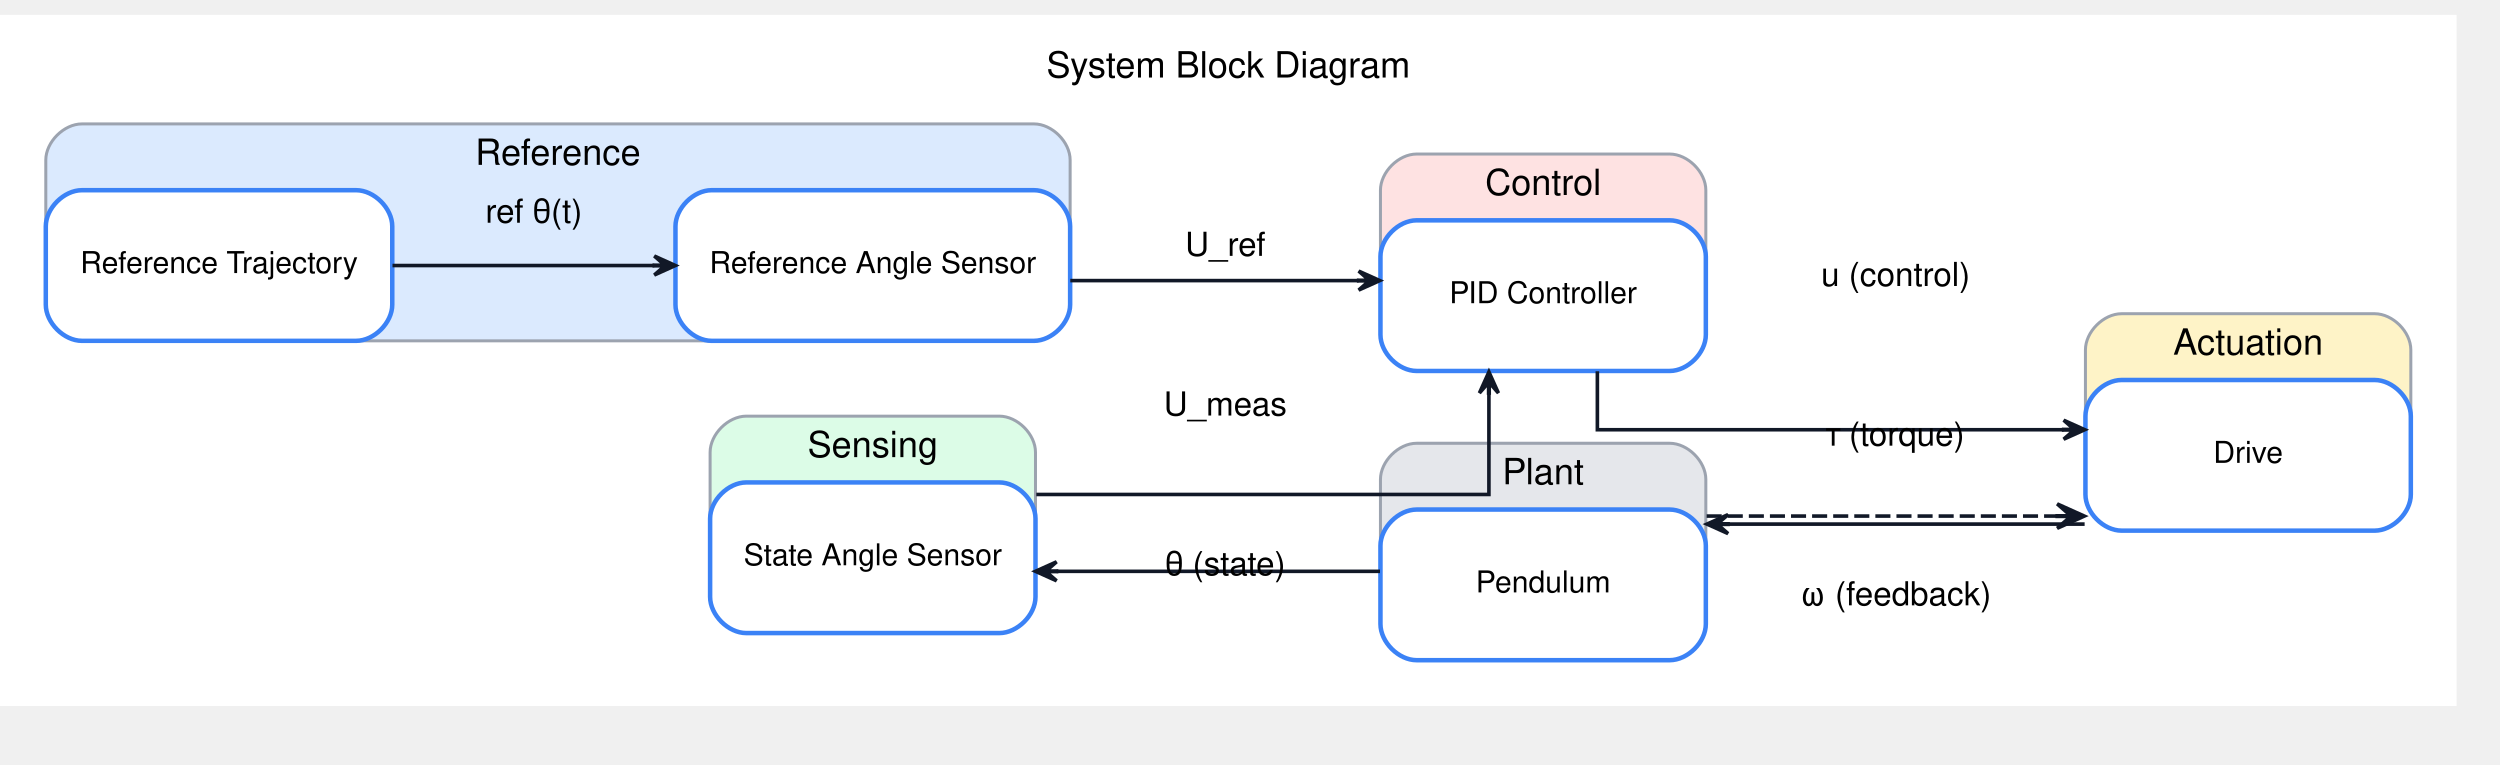
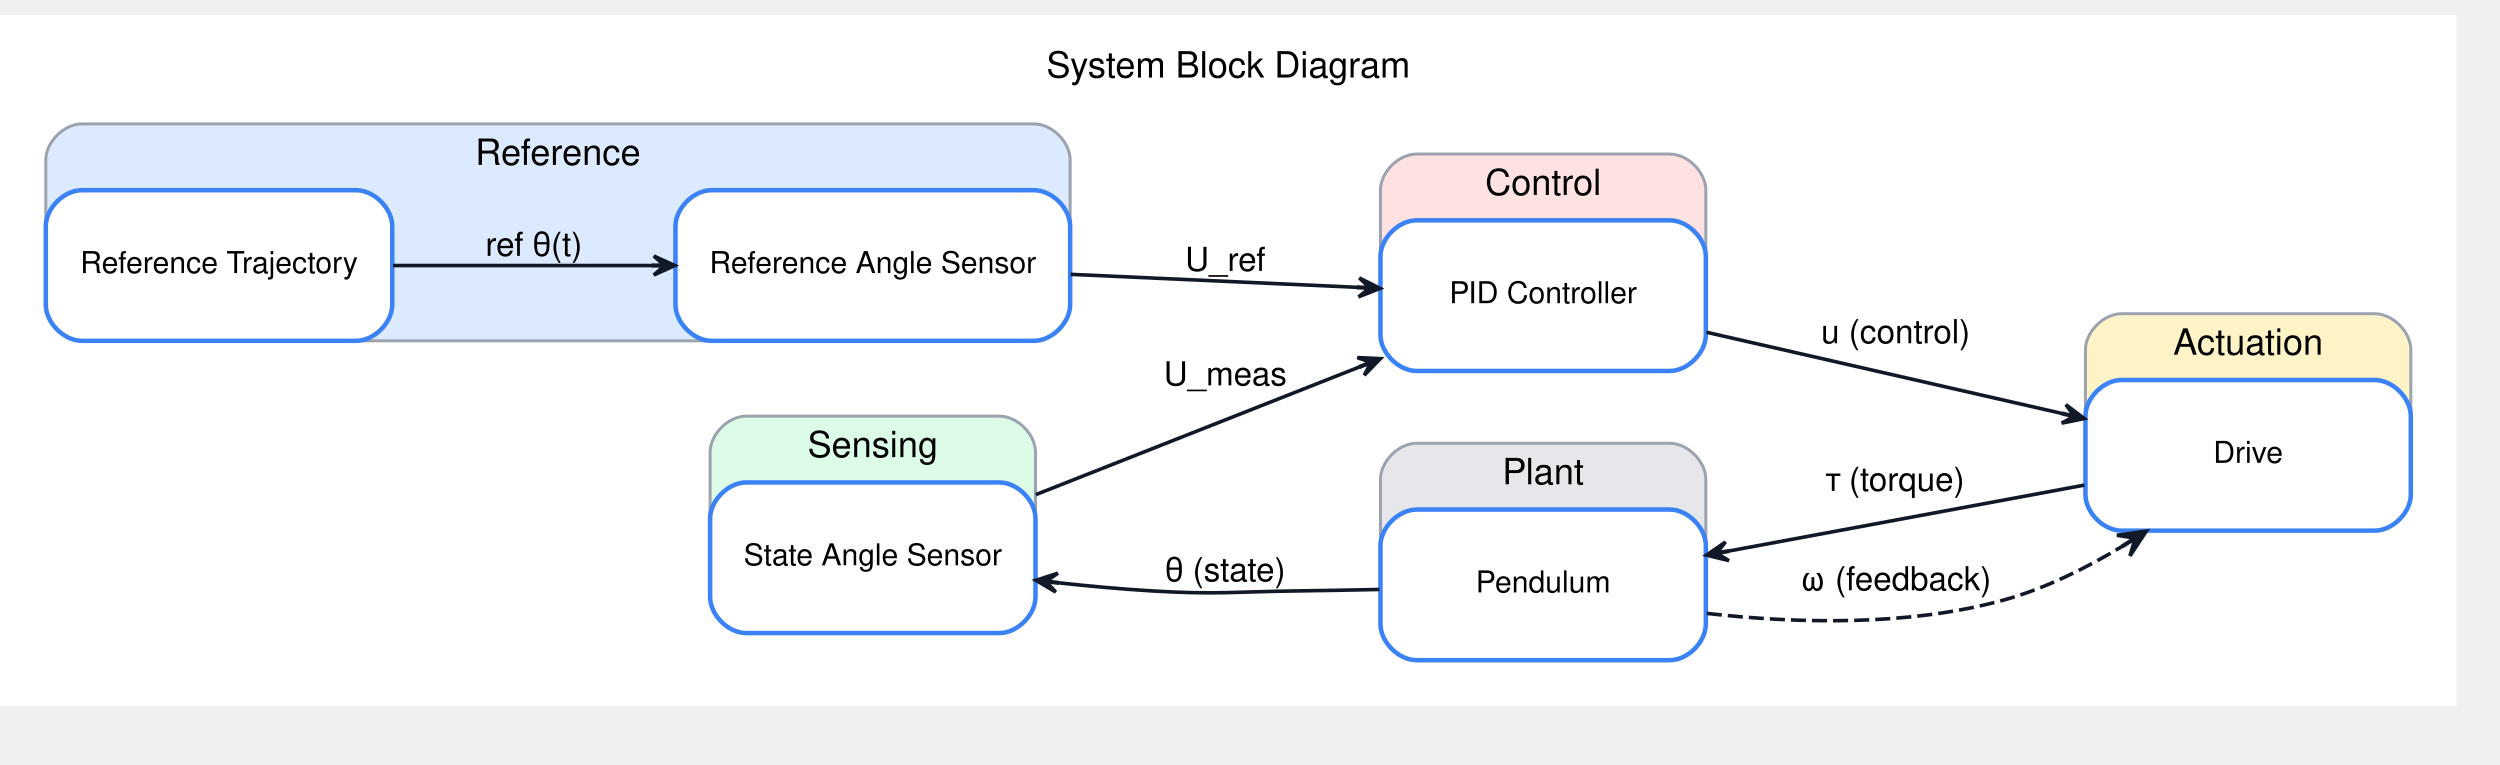
<svg xmlns="http://www.w3.org/2000/svg" width="844pt" height="258pt" viewBox="14.40 14.40 829.80 243.80">
  <g id="graph0" class="graph" transform="scale(1 1) rotate(0) translate(21.6 236.6)">
    <polygon fill="white" stroke="transparent" points="-7.2,7.2 -7.2,-222.2 808.2,-222.2 808.2,7.2 -7.2,7.2" />
    <text text-anchor="middle" x="400.5" y="-201.4" font-family="Helvetica,sans-Serif" font-size="12.00">System Block Diagram</text>
    <g id="clust1" class="cluster">
      <path fill="#dbeafe" stroke="#9ca3af" d="M20,-114C20,-114 336,-114 336,-114 342,-114 348,-120 348,-126 348,-126 348,-174 348,-174 348,-180 342,-186 336,-186 336,-186 20,-186 20,-186 14,-186 8,-180 8,-174 8,-174 8,-126 8,-126 8,-120 14,-114 20,-114" />
      <text text-anchor="middle" x="178" y="-172.4" font-family="Helvetica,sans-Serif" font-size="12.00">Reference</text>
    </g>
    <g id="clust2" class="cluster">
      <path fill="#dcfce7" stroke="#9ca3af" d="M240.5,-17C240.5,-17 324.5,-17 324.5,-17 330.5,-17 336.5,-23 336.5,-29 336.5,-29 336.5,-77 336.5,-77 336.5,-83 330.5,-89 324.5,-89 324.5,-89 240.5,-89 240.5,-89 234.5,-89 228.5,-83 228.5,-77 228.5,-77 228.5,-29 228.5,-29 228.5,-23 234.5,-17 240.5,-17" />
      <text text-anchor="middle" x="282.5" y="-75.4" font-family="Helvetica,sans-Serif" font-size="12.00">Sensing</text>
    </g>
    <g id="clust3" class="cluster">
      <path fill="#fee2e2" stroke="#9ca3af" d="M463,-104C463,-104 547,-104 547,-104 553,-104 559,-110 559,-116 559,-116 559,-164 559,-164 559,-170 553,-176 547,-176 547,-176 463,-176 463,-176 457,-176 451,-170 451,-164 451,-164 451,-116 451,-116 451,-110 457,-104 463,-104" />
      <text text-anchor="middle" x="505" y="-162.4" font-family="Helvetica,sans-Serif" font-size="12.00">Control</text>
    </g>
    <g id="clust4" class="cluster">
      <path fill="#fef3c7" stroke="#9ca3af" d="M697,-51C697,-51 781,-51 781,-51 787,-51 793,-57 793,-63 793,-63 793,-111 793,-111 793,-117 787,-123 781,-123 781,-123 697,-123 697,-123 691,-123 685,-117 685,-111 685,-111 685,-63 685,-63 685,-57 691,-51 697,-51" />
      <text text-anchor="middle" x="739" y="-109.4" font-family="Helvetica,sans-Serif" font-size="12.00">Actuation</text>
    </g>
    <g id="clust5" class="cluster">
      <path fill="#e5e7eb" stroke="#9ca3af" d="M463,-8C463,-8 547,-8 547,-8 553,-8 559,-14 559,-20 559,-20 559,-68 559,-68 559,-74 553,-80 547,-80 547,-80 463,-80 463,-80 457,-80 451,-74 451,-68 451,-68 451,-20 451,-20 451,-14 457,-8 463,-8" />
      <text text-anchor="middle" x="505" y="-66.4" font-family="Helvetica,sans-Serif" font-size="12.00">Plant</text>
    </g>
    <g id="node1" class="node">
      <path fill="white" stroke="#3b82f6" stroke-width="1.5" d="M20,-114C20,-114 111,-114 111,-114 117,-114 123,-120 123,-126 123,-126 123,-152 123,-152 123,-158 117,-164 111,-164 111,-164 20,-164 20,-164 14,-164 8,-158 8,-152 8,-152 8,-126 8,-126 8,-120 14,-114 20,-114" />
      <text text-anchor="middle" x="65.5" y="-136.5" font-family="Helvetica,sans-Serif" font-size="10.00">Reference Trajectory</text>
    </g>
    <g id="node2" class="node">
      <path fill="white" stroke="#3b82f6" stroke-width="1.5" d="M229,-114C229,-114 336,-114 336,-114 342,-114 348,-120 348,-126 348,-126 348,-152 348,-152 348,-158 342,-164 336,-164 336,-164 229,-164 229,-164 223,-164 217,-158 217,-152 217,-152 217,-126 217,-126 217,-120 223,-114 229,-114" />
      <text text-anchor="middle" x="282.5" y="-136.5" font-family="Helvetica,sans-Serif" font-size="10.00">Reference Angle Sensor</text>
    </g>
    <g id="edge1" class="edge">
-       <path fill="none" stroke="#111827" stroke-width="1.2" d="M123.08,-139C123.08,-139 209.97,-139 209.97,-139" />
-       <polygon fill="#111827" stroke="#111827" stroke-width="1.2" points="216.97,-139 209.97,-142.15 213.47,-139.1 209.97,-139.1 209.97,-139 209.97,-138.9 213.47,-138.9 209.97,-135.85 216.97,-139 216.97,-139" />
-       <text text-anchor="middle" x="170" y="-153.2" font-family="Helvetica,sans-Serif" font-size="11.00">ref θ(t)</text>
+       <path fill="none" stroke="#111827" stroke-width="1.2" d="M123.27,-139C149.76,-139 181.59,-139 209.73,-139" />
+       <polygon fill="#111827" stroke="#111827" stroke-width="1.2" points="216.8,-139 209.8,-142.15 213.3,-139.1 209.8,-139.1 209.8,-139 209.8,-138.9 213.3,-138.9 209.8,-135.85 216.8,-139 216.8,-139" />
+       <text text-anchor="middle" x="170" y="-142.2" font-family="Helvetica,sans-Serif" font-size="11.00">ref θ(t)</text>
    </g>
    <g id="node4" class="node">
      <path fill="white" stroke="#3b82f6" stroke-width="1.5" d="M463,-104C463,-104 547,-104 547,-104 553,-104 559,-110 559,-116 559,-116 559,-142 559,-142 559,-148 553,-154 547,-154 547,-154 463,-154 463,-154 457,-154 451,-148 451,-142 451,-142 451,-116 451,-116 451,-110 457,-104 463,-104" />
      <text text-anchor="middle" x="505" y="-126.5" font-family="Helvetica,sans-Serif" font-size="10.00">PID Controller</text>
    </g>
    <g id="edge2" class="edge">
-       <path fill="none" stroke="#111827" stroke-width="1.2" d="M348.05,-134C348.05,-134 443.77,-134 443.77,-134" />
-       <polygon fill="#111827" stroke="#111827" stroke-width="1.2" points="450.77,-134 443.77,-137.15 447.27,-134.1 443.77,-134.1 443.77,-134 443.77,-133.9 447.27,-133.9 443.77,-130.85 450.77,-134 450.77,-134" />
-       <text text-anchor="middle" x="399.5" y="-142.2" font-family="Helvetica,sans-Serif" font-size="11.00">U_ref</text>
+       <path fill="none" stroke="#111827" stroke-width="1.2" d="M348.17,-136.07C378.4,-134.7 414.19,-133.07 443.84,-131.73" />
+       <polygon fill="#111827" stroke="#111827" stroke-width="1.2" points="450.84,-131.41 443.99,-134.87 447.35,-131.67 443.85,-131.83 443.85,-131.73 443.85,-131.63 447.34,-131.47 443.71,-128.58 450.84,-131.41 450.84,-131.41" />
+       <text text-anchor="middle" x="399.5" y="-137.2" font-family="Helvetica,sans-Serif" font-size="11.00">U_ref</text>
    </g>
    <g id="node3" class="node">
      <path fill="white" stroke="#3b82f6" stroke-width="1.5" d="M240.5,-17C240.5,-17 324.5,-17 324.5,-17 330.5,-17 336.5,-23 336.5,-29 336.5,-29 336.5,-55 336.5,-55 336.5,-61 330.5,-67 324.5,-67 324.5,-67 240.5,-67 240.5,-67 234.5,-67 228.5,-61 228.5,-55 228.5,-55 228.5,-29 228.5,-29 228.5,-23 234.5,-17 240.5,-17" />
      <text text-anchor="middle" x="282.5" y="-39.5" font-family="Helvetica,sans-Serif" font-size="10.00">State Angle Sensor</text>
    </g>
    <g id="edge4" class="edge">
-       <path fill="none" stroke="#111827" stroke-width="1.2" d="M336.77,-63C397.35,-63 487,-63 487,-63 487,-63 487,-96.67 487,-96.67" />
-       <polygon fill="#111827" stroke="#111827" stroke-width="1.2" points="487,-103.67 483.85,-96.67 486.9,-100.17 486.9,-96.67 487,-96.67 487.1,-96.67 487.1,-100.17 490.15,-96.67 487,-103.67 487,-103.67" />
-       <text text-anchor="middle" x="399.5" y="-89.2" font-family="Helvetica,sans-Serif" font-size="11.00">U_meas</text>
+       <path fill="none" stroke="#111827" stroke-width="1.2" d="M336.6,-62.95C369.09,-75.77 410.74,-92.2 444.37,-105.47" />
+       <polygon fill="#111827" stroke="#111827" stroke-width="1.2" points="450.98,-108.08 443.32,-108.44 447.69,-106.89 444.43,-105.61 444.47,-105.51 444.51,-105.42 447.76,-106.7 445.63,-102.58 450.98,-108.08 450.98,-108.08" />
+       <text text-anchor="middle" x="399.5" y="-99.2" font-family="Helvetica,sans-Serif" font-size="11.00">U_meas</text>
    </g>
    <g id="node5" class="node">
      <path fill="white" stroke="#3b82f6" stroke-width="1.5" d="M697,-51C697,-51 781,-51 781,-51 787,-51 793,-57 793,-63 793,-63 793,-89 793,-89 793,-95 787,-101 781,-101 781,-101 697,-101 697,-101 691,-101 685,-95 685,-89 685,-89 685,-63 685,-63 685,-57 691,-51 697,-51" />
      <text text-anchor="middle" x="739" y="-73.5" font-family="Helvetica,sans-Serif" font-size="10.00">Drive</text>
    </g>
    <g id="edge5" class="edge">
-       <path fill="none" stroke="#111827" stroke-width="1.2" d="M523,-103.89C523,-93.8 523,-84.5 523,-84.5 523,-84.5 677.77,-84.5 677.77,-84.5" />
-       <polygon fill="#111827" stroke="#111827" stroke-width="1.2" points="684.77,-84.5 677.77,-87.65 681.27,-84.6 677.77,-84.6 677.77,-84.5 677.77,-84.4 681.27,-84.4 677.77,-81.35 684.77,-84.5 684.77,-84.5" />
-       <text text-anchor="middle" x="622" y="-132.2" font-family="Helvetica,sans-Serif" font-size="11.00">u (control)</text>
+       <path fill="none" stroke="#111827" stroke-width="1.2" d="M559.23,-116.84C594.47,-108.79 640.77,-98.21 677.43,-89.84" />
+       <polygon fill="#111827" stroke="#111827" stroke-width="1.2" points="684.62,-88.19 678.5,-92.82 681.23,-89.07 677.82,-89.85 677.8,-89.75 677.77,-89.66 681.19,-88.88 677.1,-86.68 684.62,-88.19 684.62,-88.19" />
+       <text text-anchor="middle" x="622" y="-113.2" font-family="Helvetica,sans-Serif" font-size="11.00">u (control)</text>
    </g>
    <g id="node6" class="node">
      <path fill="white" stroke="#3b82f6" stroke-width="1.5" d="M463,-8C463,-8 547,-8 547,-8 553,-8 559,-14 559,-20 559,-20 559,-46 559,-46 559,-52 553,-58 547,-58 547,-58 463,-58 463,-58 457,-58 451,-52 451,-46 451,-46 451,-20 451,-20 451,-14 457,-8 463,-8" />
      <text text-anchor="middle" x="505" y="-30.5" font-family="Helvetica,sans-Serif" font-size="10.00">Pendulum</text>
    </g>
    <g id="edge6" class="edge">
-       <path fill="none" stroke="#111827" stroke-width="1.2" d="M684.73,-53.17C684.73,-53.17 566.38,-53.17 566.38,-53.17" />
-       <polygon fill="#111827" stroke="#111827" stroke-width="1.2" points="559.38,-53.17 566.38,-50.02 562.88,-53.07 566.38,-53.07 566.38,-53.17 566.38,-53.27 562.88,-53.27 566.38,-56.32 559.38,-53.17 559.38,-53.17" />
-       <text text-anchor="middle" x="622" y="-79.2" font-family="Helvetica,sans-Serif" font-size="11.00">τ (torque)</text>
+       <path fill="none" stroke="#111827" stroke-width="1.2" d="M684.62,-66.11C649.35,-59.57 603.04,-50.99 566.42,-44.2" />
+       <polygon fill="#111827" stroke="#111827" stroke-width="1.2" points="559.23,-42.87 566.68,-41.04 562.69,-43.4 566.13,-44.04 566.11,-44.14 566.09,-44.24 562.65,-43.6 565.53,-47.24 559.23,-42.87 559.23,-42.87" />
+       <text text-anchor="middle" x="622" y="-64.2" font-family="Helvetica,sans-Serif" font-size="11.00">τ (torque)</text>
    </g>
    <g id="edge3" class="edge">
-       <path fill="none" stroke="#111827" stroke-width="1.2" d="M450.85,-37.5C450.85,-37.5 343.5,-37.5 343.5,-37.5" />
-       <polygon fill="#111827" stroke="#111827" stroke-width="1.2" points="336.5,-37.5 343.5,-34.35 340,-37.4 343.5,-37.4 343.5,-37.5 343.5,-37.6 340,-37.6 343.5,-40.65 336.5,-37.5 336.5,-37.5" />
-       <text text-anchor="middle" x="399.5" y="-36.2" font-family="Helvetica,sans-Serif" font-size="11.00">θ (state)</text>
+       <path fill="none" stroke="#111827" stroke-width="1.2" d="M450.64,-31.48C441.75,-31.28 432.61,-31.11 424,-31 402.22,-30.73 396.74,-29.7 375,-31 364.88,-31.61 354.16,-32.59 343.76,-33.72" />
+       <polygon fill="#111827" stroke="#111827" stroke-width="1.2" points="336.63,-34.52 343.23,-30.61 340.09,-34.03 343.57,-33.64 343.58,-33.74 343.59,-33.84 340.11,-34.23 343.93,-36.87 336.63,-34.52 336.63,-34.52" />
+       <text text-anchor="middle" x="399.5" y="-34.2" font-family="Helvetica,sans-Serif" font-size="11.00">θ (state)</text>
    </g>
    <g id="edge7" class="edge">
-       <path fill="none" stroke="#111827" stroke-width="1.2" stroke-dasharray="5,2" d="M559.27,-55.83C559.27,-55.83 675.62,-55.83 675.62,-55.83" />
-       <polygon fill="#111827" stroke="#111827" stroke-width="1.2" points="684.62,-55.83 675.62,-59.88 680.12,-55.93 675.62,-55.93 675.62,-55.83 675.62,-55.73 680.12,-55.73 675.62,-51.78 684.62,-55.83 684.62,-55.83" />
-       <text text-anchor="middle" x="622" y="-26.2" font-family="Helvetica,sans-Serif" font-size="11.00">ω (feedback)</text>
+       <path fill="none" stroke="#111827" stroke-width="1.2" stroke-dasharray="5,2" d="M559.33,-23.53C588.91,-20.18 626.07,-19.15 658,-28 671.7,-31.79 685.41,-38.63 697.51,-45.97" />
+       <polygon fill="#111827" stroke="#111827" stroke-width="1.2" points="705.22,-50.85 695.45,-49.46 701.36,-48.53 697.56,-46.12 697.61,-46.04 697.67,-45.95 701.47,-48.36 699.78,-42.61 705.22,-50.85 705.22,-50.85" />
+       <text text-anchor="middle" x="622" y="-31.2" font-family="Helvetica,sans-Serif" font-size="11.00">ω (feedback)</text>
    </g>
  </g>
</svg>
